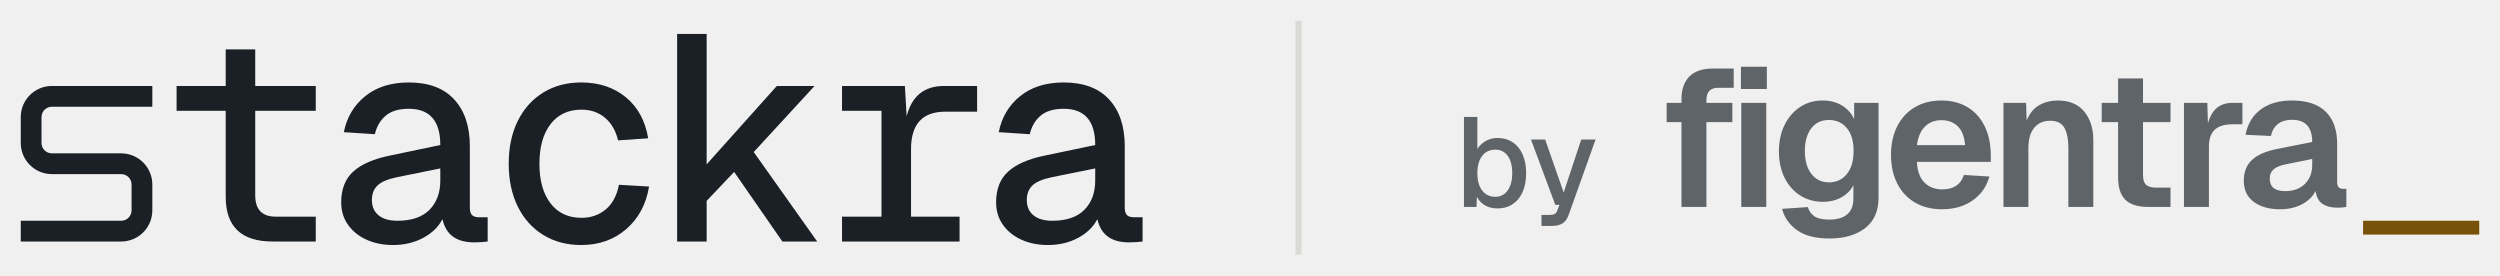
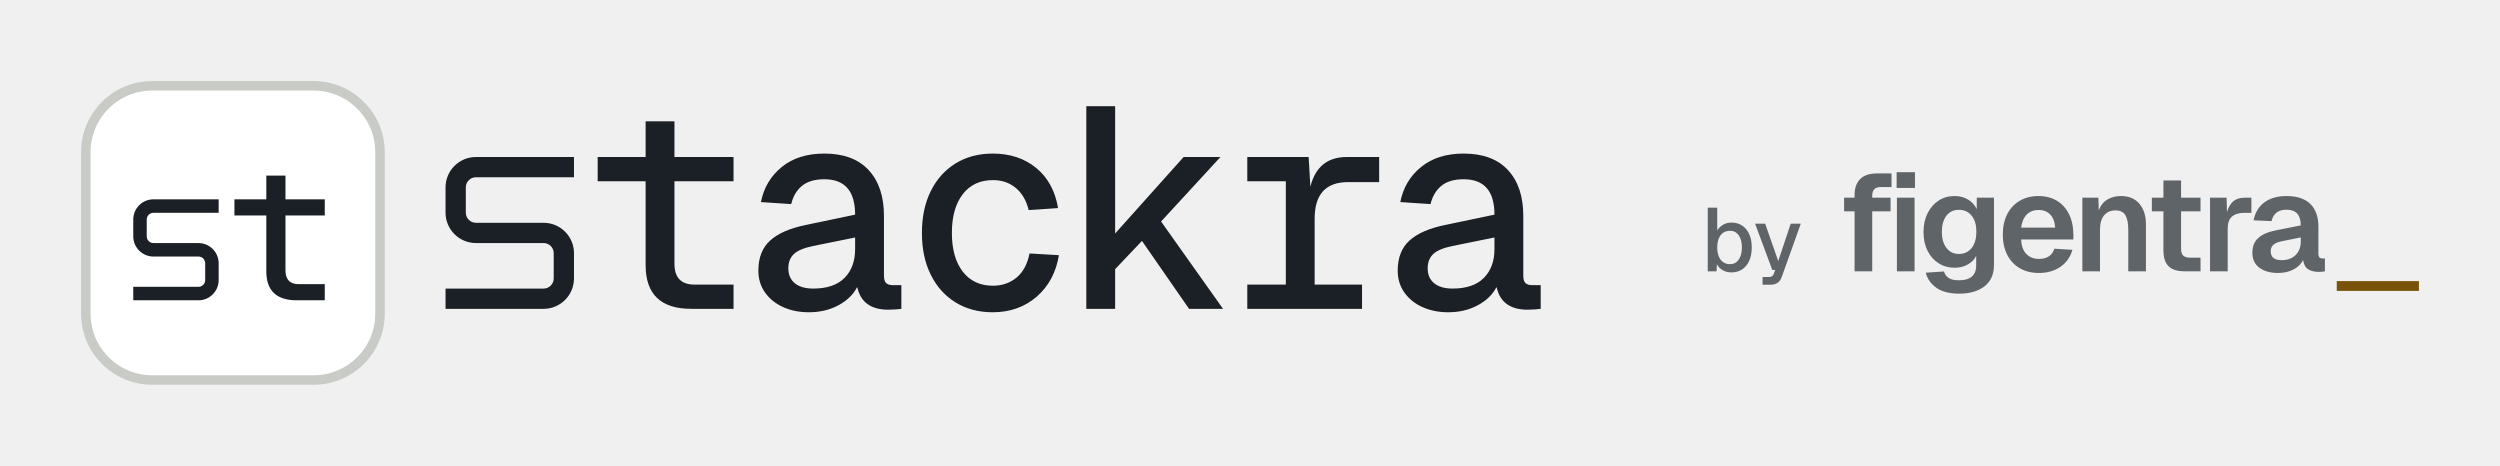
- <svg xmlns="http://www.w3.org/2000/svg" viewBox="0 0 855.08 94.2" width="410.44" height="45.22" role="img" aria-label="stackra, by figentra">
-   <path data-part="beam-s" transform="translate(7.1 82.6)" d="M45 -53.2L10.65 -53.2C4.768 -53.2 0 -48.432 0 -42.55L0 -33.7C0 -27.818 4.768 -23.05 10.65 -23.05L34.35 -23.05C36.311 -23.05 37.9 -21.461 37.9 -19.5L37.9 -10.65C37.9 -8.689 36.311 -7.1 34.35 -7.1L0 -7.1L0 0L34.35 0C40.232 0 45 -4.768 45 -10.65L45 -19.5C45 -25.382 40.232 -30.15 34.35 -30.15L10.65 -30.15C8.689 -30.15 7.1 -31.739 7.1 -33.7L7.1 -42.55C7.1 -44.511 8.689 -46.1 10.65 -46.1L45 -46.1Z" fill="#1A2026" />
-   <path d="M108 82.6L93.2 82.6Q77.2 82.6 77.2 67.3L77.2 67.3L77.2 37.9L60.4 37.9L60.4 29.4L77.2 29.4L77.2 16.9L87.3 16.9L87.3 29.4L108 29.4L108 37.9L87.3 37.9L87.3 66.8Q87.3 74.1 94.3 74.1L94.3 74.1L108 74.1L108 82.6M134.4 83.8L134.4 83.8Q129.4 83.8 125.4 82Q121.4 80.2 119.05 76.9Q116.7 73.6 116.7 69.2L116.7 69.2Q116.7 62.4 120.85 58.65Q125 54.9 133.4 53.2L133.4 53.2L150.6 49.6Q150.6 37.2 139.8 37.2L139.8 37.2Q134.8 37.2 132 39.5Q129.2 41.8 128.2 45.9L128.2 45.9L117.6 45.2Q119.1 37.6 124.9 32.9Q130.7 28.2 139.8 28.2L139.8 28.2Q150 28.2 155.35 34Q160.7 39.8 160.7 50L160.7 50L160.7 71Q160.7 72.8 161.45 73.55Q162.2 74.3 163.8 74.3L163.8 74.3L166.8 74.3L166.8 82.6Q166.2 82.7 164.85 82.8Q163.5 82.9 162.2 82.9L162.2 82.9Q153.2 82.9 151.4 75.2L151.4 75.2L151.3 75Q149.3 78.9 144.75 81.35Q140.2 83.8 134.4 83.8M135.9 75.5L135.9 75.5Q143.2 75.5 146.9 71.75Q150.6 68 150.6 61.7L150.6 61.7L150.6 57.6L135.8 60.6Q131 61.6 129.1 63.45Q127.2 65.3 127.2 68.4L127.2 68.4Q127.2 71.8 129.5 73.65Q131.8 75.5 135.9 75.5M198.8 83.8L198.8 83.8Q191.4 83.8 185.8 80.35Q180.2 76.9 177.1 70.65Q174 64.4 174 56L174 56Q174 47.6 177.1 41.35Q180.2 35.1 185.8 31.65Q191.4 28.2 198.8 28.2L198.8 28.2Q207.9 28.2 214.05 33.25Q220.2 38.3 221.7 47.3L221.7 47.3L211.4 48Q210.2 43 206.9 40.25Q203.6 37.5 198.9 37.5L198.9 37.5Q192.1 37.5 188.3 42.45Q184.5 47.4 184.5 56L184.5 56Q184.5 64.6 188.3 69.55Q192.1 74.5 198.9 74.5L198.9 74.5Q203.7 74.5 207.15 71.65Q210.6 68.8 211.7 63.2L211.7 63.2L222 63.8Q220.5 72.9 214.2 78.35Q207.9 83.8 198.8 83.8M241.7 82.6L231.6 82.6L231.6 11.6L241.7 11.6L241.7 56.2L265.7 29.4L278.6 29.4L257.8 52L279.5 82.6L267.6 82.6L251.1 58.8L241.7 68.7L241.7 82.6M328.2 82.6L288 82.6L288 74.1L301.5 74.1L301.5 37.9L288 37.9L288 29.4L309.5 29.4L310.1 39.8Q312.7 29.4 322.9 29.4L322.9 29.4L334.2 29.4L334.2 38.2L323.3 38.2Q311.6 38.2 311.6 51L311.6 51L311.6 74.1L328.2 74.1L328.2 82.6M358.4 83.8L358.4 83.8Q353.4 83.8 349.4 82Q345.4 80.2 343.05 76.9Q340.7 73.6 340.7 69.2L340.7 69.2Q340.7 62.4 344.85 58.65Q349 54.9 357.4 53.2L357.4 53.2L374.6 49.6Q374.6 37.2 363.8 37.2L363.8 37.2Q358.8 37.2 356 39.5Q353.2 41.8 352.2 45.9L352.2 45.9L341.6 45.2Q343.1 37.6 348.9 32.9Q354.7 28.2 363.8 28.2L363.8 28.2Q374 28.2 379.35 34Q384.7 39.8 384.7 50L384.7 50L384.7 71Q384.7 72.8 385.45 73.55Q386.2 74.3 387.8 74.3L387.8 74.3L390.8 74.3L390.8 82.6Q390.2 82.7 388.85 82.8Q387.5 82.9 386.2 82.9L386.2 82.9Q377.2 82.9 375.4 75.2L375.4 75.2L375.3 75Q373.3 78.9 368.75 81.35Q364.2 83.8 358.4 83.8M359.9 75.5L359.9 75.5Q367.2 75.5 370.9 71.75Q374.6 68 374.6 61.7L374.6 61.7L374.6 57.6L359.8 60.6Q355 61.6 353.1 63.45Q351.2 65.3 351.2 68.4L351.2 68.4Q351.2 71.8 353.5 73.65Q355.8 75.5 359.9 75.5" fill="#1A2026" />
-   <line x1="444.13" y1="7.1" x2="444.13" y2="87.1" stroke="#D9D9D6" stroke-width="1" vector-effect="non-scaling-stroke" data-brand-role="divider" />
-   <path d="M512.2 71.29L512.2 71.29Q509.77 71.29 507.93 70.25Q506.09 69.21 505.14 67.3L505.14 67.3L505.01 70.77L500.72 70.77L500.72 40L505.31 40L505.31 50.96Q506.18 49.45 508 48.32Q509.82 47.19 512.2 47.19L512.2 47.19Q515.19 47.19 517.4 48.67Q519.61 50.14 520.8 52.85Q521.99 55.56 521.99 59.24L521.99 59.24Q521.99 62.92 520.8 65.63Q519.61 68.34 517.4 69.81Q515.19 71.29 512.2 71.29M511.46 67.3L511.46 67.3Q514.11 67.3 515.67 65.13Q517.23 62.97 517.23 59.24L517.23 59.24Q517.23 55.43 515.69 53.3Q514.15 51.18 511.51 51.18L511.51 51.18Q508.6 51.18 506.96 53.3Q505.31 55.43 505.31 59.24L505.31 59.24Q505.31 62.97 506.93 65.13Q508.56 67.3 511.46 67.3M530.7 77.27L527.24 77.27L527.24 73.5L530.05 73.5Q531.22 73.5 531.79 73.15Q532.35 72.8 532.65 71.98L532.65 71.98L533.39 70.07L531.96 70.07L523.64 47.71L528.49 47.71L534.82 65.83L540.84 47.71L545.74 47.71L536.55 73.45Q535.86 75.45 534.5 76.36Q533.13 77.27 530.7 77.27L530.7 77.27" fill="#5F6469" data-brand-role="signature" />
-   <path d="M583.65 70.77L575.12 70.77L575.12 41.77L570.05 41.77L570.05 35.17L575.12 35.17L575.12 33.77Q575.12 28.97 577.78 26.2Q580.45 23.43 586.05 23.43L586.05 23.43L592.98 23.43L592.98 30.03L587.65 30.03Q583.65 30.03 583.65 34.23L583.65 34.23L583.65 35.17L592.52 35.17L592.52 41.77L583.65 41.77L583.65 70.77M604.12 70.77L595.58 70.77L595.58 35.17L604.12 35.17L604.12 70.77M604.32 30.43L595.45 30.43L595.45 22.83L604.32 22.83L604.32 30.43M625.72 81.57L625.72 81.57Q618.72 81.57 614.72 78.77Q610.72 75.97 609.52 71.43L609.52 71.43L618.32 70.83Q618.98 72.9 620.62 74Q622.25 75.1 625.72 75.1L625.72 75.1Q629.65 75.1 631.78 73.33Q633.92 71.57 633.92 67.83L633.92 67.83L633.92 63.3Q632.65 65.9 629.85 67.47Q627.05 69.03 623.58 69.03L623.58 69.03Q619.18 69.03 615.75 66.87Q612.32 64.7 610.38 60.8Q608.45 56.9 608.45 51.77L608.45 51.77Q608.45 46.63 610.38 42.73Q612.32 38.83 615.68 36.6Q619.05 34.37 623.45 34.37L623.45 34.37Q627.25 34.37 630.05 36.1Q632.85 37.83 634.18 40.7L634.18 40.7L634.18 35.17L642.52 35.17L642.52 67.63Q642.52 74.5 637.92 78.03Q633.32 81.57 625.72 81.57M625.58 62.37L625.58 62.37Q629.38 62.37 631.68 59.53Q633.98 56.7 633.98 51.7L633.98 51.7Q634.05 46.77 631.75 43.9Q629.45 41.03 625.58 41.03L625.58 41.03Q621.65 41.03 619.48 43.93Q617.32 46.83 617.32 51.7L617.32 51.7Q617.32 56.57 619.55 59.47Q621.78 62.37 625.58 62.37M664.25 71.57L664.25 71.57Q658.92 71.57 654.98 69.27Q651.05 66.97 648.92 62.77Q646.78 58.57 646.78 52.97L646.78 52.97Q646.78 47.37 648.92 43.17Q651.05 38.97 654.95 36.67Q658.85 34.37 664.05 34.37L664.05 34.37Q669.12 34.37 672.92 36.63Q676.72 38.9 678.82 43.17Q680.92 47.43 680.92 53.43L680.92 53.43L680.92 55.37L655.65 55.37Q655.85 60.03 658.18 62.4Q660.52 64.77 664.32 64.77L664.32 64.77Q670.12 64.77 671.72 59.83L671.72 59.83L680.45 60.37Q678.98 65.57 674.68 68.57Q670.38 71.57 664.25 71.57M655.65 49.63L655.65 49.63L672.12 49.63Q671.78 45.3 669.62 43.2Q667.45 41.1 664.05 41.1L664.05 41.1Q660.58 41.1 658.38 43.3Q656.18 45.5 655.65 49.63M693.78 70.77L685.25 70.77L685.25 35.17L692.98 35.17L693.18 41.23Q694.65 37.57 697.48 35.97Q700.32 34.37 703.85 34.37L703.85 34.37Q709.72 34.37 712.85 38.13Q715.98 41.9 715.98 47.9L715.98 47.9L715.98 70.77L707.45 70.77L707.45 50.63Q707.45 46.1 706.08 43.7Q704.72 41.3 701.25 41.3L701.25 41.3Q697.78 41.3 695.78 43.7Q693.78 46.1 693.78 50.63L693.78 50.63L693.78 70.77M742.38 70.77L734.78 70.77Q729.45 70.77 726.95 68.33Q724.45 65.9 724.45 60.57L724.45 60.57L724.45 41.77L718.85 41.77L718.85 35.17L724.45 35.17L724.45 26.83L732.98 26.83L732.98 35.17L742.38 35.17L742.38 41.77L732.98 41.77L732.98 59.77Q732.98 62.3 734.08 63.23Q735.18 64.17 737.38 64.17L737.38 64.17L742.38 64.17L742.38 70.77M755.52 70.77L746.98 70.77L746.98 35.17L754.98 35.17L755.18 42.1Q756.25 38.5 758.32 36.83Q760.38 35.17 763.72 35.17L763.72 35.17L766.98 35.17L766.98 42.5L763.65 42.5Q759.58 42.5 757.55 44.33Q755.52 46.17 755.52 50.23L755.52 50.23L755.52 70.77M779.85 71.57L779.85 71.57Q774.25 71.57 770.85 69.03Q767.45 66.5 767.45 61.83L767.45 61.83Q767.45 57.23 770.32 54.63Q773.18 52.03 779.05 50.9L779.05 50.9L790.85 48.57Q790.85 40.97 783.98 40.97L783.98 40.97Q780.92 40.97 779.12 42.4Q777.32 43.83 776.72 46.5L776.72 46.5L768.05 46.1Q769.12 40.5 773.25 37.43Q777.38 34.37 783.98 34.37L783.98 34.37Q791.58 34.37 795.48 38.2Q799.38 42.03 799.38 49.17L799.38 49.17L799.38 62.1Q799.38 63.5 799.88 64.03Q800.38 64.57 801.38 64.57L801.38 64.57L802.52 64.57L802.52 70.77Q801.38 71.03 799.38 71.03L799.38 71.03Q796.52 71.03 794.52 69.83Q792.52 68.63 791.98 65.37L791.98 65.37L791.98 65.3Q790.65 68.1 787.42 69.83Q784.18 71.57 779.85 71.57M781.58 65.37L781.58 65.37Q785.85 65.37 788.35 62.9Q790.85 60.43 790.85 56.37L790.85 56.37L790.85 54.37L781.65 56.23Q778.78 56.83 777.55 58Q776.32 59.17 776.32 61.03L776.32 61.03Q776.32 65.37 781.58 65.37" fill="#5F6469" data-brand-role="signature" />
-   <rect x="808.25" y="75.5" width="39.73" height="4.73" fill="#79520A" data-brand-role="cursor" />
+ <svg xmlns="http://www.w3.org/2000/svg" viewBox="-28.4 -108.2 875.9 163.2" width="240" height="44.72" role="img" aria-label="Stackra, by figentra" data-status="APPROVED">
+   <rect x="1.663" y="-78.138" width="103.075" height="103.075" rx="23.275" fill="#FFFFFF" stroke="#C9CBC6" stroke-width="3.325" />
+   <path fill="#1A2026" d="M48.213 -38.371L25.37 -38.371C21.46 -38.371 18.288 -35.198 18.288 -31.288L18.288 -25.403C18.288 -21.493 21.46 -18.321 25.37 -18.321L41.13 -18.321C42.434 -18.321 43.491 -17.263 43.491 -15.96L43.491 -10.075C43.491 -8.771 42.434 -7.714 41.13 -7.714L18.288 -7.714L18.288 -2.993L41.13 -2.993C45.04 -2.993 48.213 -6.165 48.213 -10.075L48.213 -15.96C48.213 -19.87 45.04 -23.042 41.13 -23.042L25.37 -23.042C24.066 -23.042 23.009 -24.1 23.009 -25.403L23.009 -31.288C23.009 -32.592 24.066 -33.649 25.37 -33.649L48.213 -33.649ZM75.544 -2.993Q64.904 -2.993 64.904 -13.167L64.904 -32.718L53.732 -32.718L53.732 -38.371L64.904 -38.371L64.904 -46.683L71.621 -46.683L71.621 -38.371L85.386 -38.371L85.386 -32.718L71.621 -32.718L71.621 -13.499Q71.621 -8.645 76.276 -8.645L85.386 -8.645L85.386 -2.993Z" />
+   <path fill="#1A2026" d="M172.7 -53.2L138.35 -53.2C132.468 -53.2 127.7 -48.432 127.7 -42.55L127.7 -33.7C127.7 -27.818 132.468 -23.05 138.35 -23.05L162.05 -23.05C164.011 -23.05 165.6 -21.461 165.6 -19.5L165.6 -10.65C165.6 -8.689 164.011 -7.1 162.05 -7.1L127.7 -7.1L127.7 0L162.05 0C167.932 0 172.7 -4.768 172.7 -10.65L172.7 -19.5C172.7 -25.382 167.932 -30.15 162.05 -30.15L138.35 -30.15C136.389 -30.15 134.8 -31.739 134.8 -33.7L134.8 -42.55C134.8 -44.511 136.389 -46.1 138.35 -46.1L172.7 -46.1ZM213.8 0Q197.8 0 197.8 -15.3L197.8 -44.7L181 -44.7L181 -53.2L197.8 -53.2L197.8 -65.7L207.9 -65.7L207.9 -53.2L228.6 -53.2L228.6 -44.7L207.9 -44.7L207.9 -15.8Q207.9 -8.5 214.9 -8.5L228.6 -8.5L228.6 0ZM255 1.2Q250 1.2 246 -0.6Q242 -2.4 239.65 -5.7Q237.3 -9 237.3 -13.4Q237.3 -20.2 241.45 -23.95Q245.6 -27.7 254 -29.4L271.2 -33Q271.2 -45.4 260.4 -45.4Q255.4 -45.4 252.6 -43.1Q249.8 -40.8 248.8 -36.7L238.2 -37.4Q239.7 -45 245.5 -49.7Q251.3 -54.4 260.4 -54.4Q270.6 -54.4 275.95 -48.6Q281.3 -42.8 281.3 -32.6L281.3 -11.6Q281.3 -9.8 282.05 -9.05Q282.8 -8.3 284.4 -8.3L287.4 -8.3L287.4 0Q286.8 0.1 285.45 0.2Q284.1 0.3 282.8 0.3Q273.8 0.3 272 -7.4L271.9 -7.6Q269.9 -3.7 265.35 -1.25Q260.8 1.2 255 1.2ZM256.5 -7.1Q263.8 -7.1 267.5 -10.85Q271.2 -14.6 271.2 -20.9L271.2 -25L256.4 -22Q251.6 -21 249.7 -19.15Q247.8 -17.3 247.8 -14.2Q247.8 -10.8 250.1 -8.95Q252.4 -7.1 256.5 -7.1ZM319.4 1.2Q312 1.2 306.4 -2.25Q300.8 -5.7 297.7 -11.95Q294.6 -18.2 294.6 -26.6Q294.6 -35 297.7 -41.25Q300.8 -47.5 306.4 -50.95Q312 -54.4 319.4 -54.4Q328.5 -54.4 334.65 -49.35Q340.8 -44.3 342.3 -35.3L332 -34.6Q330.8 -39.6 327.5 -42.35Q324.2 -45.1 319.5 -45.1Q312.7 -45.1 308.9 -40.15Q305.1 -35.2 305.1 -26.6Q305.1 -18 308.9 -13.05Q312.7 -8.1 319.5 -8.1Q324.3 -8.1 327.75 -10.95Q331.2 -13.8 332.3 -19.4L342.6 -18.8Q341.1 -9.7 334.8 -4.25Q328.5 1.2 319.4 1.2ZM352.2 0L352.2 -71L362.3 -71L362.3 -26.4L386.3 -53.2L399.2 -53.2L378.4 -30.6L400.1 0L388.2 0L371.7 -23.8L362.3 -13.9L362.3 0ZM408.6 0L408.6 -8.5L422.1 -8.5L422.1 -44.7L408.6 -44.7L408.6 -53.2L430.1 -53.2L430.7 -42.8Q433.3 -53.2 443.5 -53.2L454.8 -53.2L454.8 -44.4L443.9 -44.4Q432.2 -44.4 432.2 -31.6L432.2 -8.5L448.8 -8.5L448.8 0ZM479 1.2Q474 1.2 470 -0.6Q466 -2.4 463.65 -5.7Q461.3 -9 461.3 -13.4Q461.3 -20.2 465.45 -23.95Q469.6 -27.7 478 -29.4L495.2 -33Q495.2 -45.4 484.4 -45.4Q479.4 -45.4 476.6 -43.1Q473.8 -40.8 472.8 -36.7L462.2 -37.4Q463.7 -45 469.5 -49.7Q475.3 -54.4 484.4 -54.4Q494.6 -54.4 499.95 -48.6Q505.3 -42.8 505.3 -32.6L505.3 -11.6Q505.3 -9.8 506.05 -9.05Q506.8 -8.3 508.4 -8.3L511.4 -8.3L511.4 0Q510.8 0.1 509.45 0.2Q508.1 0.3 506.8 0.3Q497.8 0.3 496 -7.4L495.9 -7.6Q493.9 -3.7 489.35 -1.25Q484.8 1.2 479 1.2ZM480.5 -7.1Q487.8 -7.1 491.5 -10.85Q495.2 -14.6 495.2 -20.9L495.2 -25L480.4 -22Q475.6 -21 473.7 -19.15Q471.8 -17.3 471.8 -14.2Q471.8 -10.8 474.1 -8.95Q476.4 -7.1 480.5 -7.1Z" />
+   <svg x="538.77" y="-76.67" width="309.12" height="100.14" viewBox="-66.75 -66.75 716.66 232.17">
+     <path transform="translate(0 80.53)" d="M24.75 0.87Q20.72 0.87 17.63 -0.90Q14.55 -2.66 12.87 -5.79L12.65 0.00L5.47 0.00L5.47 -51.69L13.19 -51.69L13.19 -33.28Q14.69 -35.80 17.72 -37.70Q20.75 -39.60 24.75 -39.60Q29.80 -39.60 33.50 -37.11Q37.19 -34.62 39.21 -30.09Q41.23 -25.55 41.23 -19.36Q41.23 -13.18 39.21 -8.64Q37.19 -4.11 33.50 -1.62Q29.80 0.87 24.75 0.87ZM23.50 -5.81Q27.96 -5.81 30.58 -9.43Q33.21 -13.06 33.21 -19.36Q33.21 -25.73 30.60 -29.32Q27.98 -32.92 23.62 -32.92Q20.34 -32.92 18.00 -31.31Q15.65 -29.70 14.42 -26.67Q13.19 -23.65 13.19 -19.36Q13.19 -15.22 14.42 -12.16Q15.65 -9.10 17.97 -7.45Q20.28 -5.81 23.50 -5.81ZM50.01 10.92L50.01 4.62L54.70 4.62Q56.68 4.62 57.64 4.02Q58.59 3.42 59.10 2.04L60.31 -1.14L57.90 -1.14L43.91 -38.73L52.10 -38.73L62.74 -8.33L72.87 -38.73L81.06 -38.73L65.62 4.48Q64.44 7.86 62.16 9.39Q59.89 10.92 55.84 10.92Z" fill="#5F6469" />
+     <g transform="translate(116.23 0)">
+       <path d="M22.85 80.53L8.51 80.53L8.51 31.81L0 31.81L0 20.72L8.51 20.72L8.51 18.37Q8.51 10.31 12.99 5.66Q17.47 1.01 26.88 1.01L26.88 1.01L38.53 1.01L38.53 12.1L29.57 12.1Q22.85 12.1 22.85 19.15L22.85 19.15L22.85 20.72L37.75 20.72L37.75 31.81L22.85 31.81L22.85 80.53M57.23 80.53L42.9 80.53L42.9 20.72L57.23 20.72L57.23 80.53M57.57 12.77L42.67 12.77L42.67 0L57.57 0L57.57 12.77M93.52 98.67L93.52 98.67Q81.76 98.67 75.04 93.97Q68.32 89.27 66.31 81.65L66.31 81.65L81.09 80.64Q82.21 84.11 84.95 85.96Q87.7 87.81 93.52 87.81L93.52 87.81Q100.13 87.81 103.71 84.84Q107.3 81.87 107.3 75.6L107.3 75.6L107.3 67.99Q105.17 72.35 100.47 74.99Q95.76 77.62 89.94 77.62L89.94 77.62Q82.55 77.62 76.78 73.98Q71.01 70.34 67.76 63.79Q64.51 57.23 64.51 48.61L64.51 48.61Q64.51 39.99 67.76 33.43Q71.01 26.88 76.67 23.13Q82.32 19.38 89.71 19.38L89.71 19.38Q96.1 19.38 100.8 22.29Q105.51 25.2 107.75 30.02L107.75 30.02L107.75 20.72L121.75 20.72L121.75 75.27Q121.75 86.8 114.02 92.74Q106.29 98.67 93.52 98.67M93.3 66.42L93.3 66.42Q99.68 66.42 103.55 61.66Q107.41 56.9 107.41 48.5L107.41 48.5Q107.52 40.21 103.66 35.39Q99.79 30.58 93.3 30.58L93.3 30.58Q86.69 30.58 83.05 35.45Q79.41 40.32 79.41 48.5L79.41 48.5Q79.41 56.67 83.16 61.55Q86.91 66.42 93.3 66.42M158.26 81.87L158.26 81.87Q149.3 81.87 142.69 78.01Q136.08 74.15 132.5 67.09Q128.91 60.03 128.91 50.63L128.91 50.63Q128.91 41.22 132.5 34.16Q136.08 27.11 142.63 23.24Q149.19 19.38 157.92 19.38L157.92 19.38Q166.43 19.38 172.82 23.19Q179.2 26.99 182.73 34.16Q186.26 41.33 186.26 51.41L186.26 51.41L186.26 54.66L143.81 54.66Q144.15 62.5 148.07 66.47Q151.99 70.45 158.37 70.45L158.37 70.45Q168.11 70.45 170.8 62.16L170.8 62.16L185.47 63.06Q183.01 71.79 175.79 76.83Q168.56 81.87 158.26 81.87M143.81 45.03L143.81 45.03L171.47 45.03Q170.91 37.75 167.27 34.22Q163.63 30.69 157.92 30.69L157.92 30.69Q152.1 30.69 148.4 34.39Q144.71 38.08 143.81 45.03M207.87 80.53L193.54 80.53L193.54 20.72L206.53 20.72L206.87 30.91Q209.33 24.75 214.09 22.07Q218.85 19.38 224.79 19.38L224.79 19.38Q234.64 19.38 239.91 25.71Q245.17 32.03 245.17 42.11L245.17 42.11L245.17 80.53L230.83 80.53L230.83 46.71Q230.83 39.09 228.54 35.06Q226.24 31.03 220.42 31.03L220.42 31.03Q214.59 31.03 211.23 35.06Q207.87 39.09 207.87 46.71L207.87 46.71L207.87 80.53M289.52 80.53L276.75 80.53Q267.79 80.53 263.59 76.44Q259.39 72.35 259.39 63.39L259.39 63.39L259.39 31.81L249.99 31.81L249.99 20.72L259.39 20.72L259.39 6.72L273.73 6.72L273.73 20.72L289.52 20.72L289.52 31.81L273.73 31.81L273.73 62.05Q273.73 66.31 275.58 67.87Q277.43 69.44 281.12 69.44L281.12 69.44L289.52 69.44L289.52 80.53M311.59 80.53L297.25 80.53L297.25 20.72L310.69 20.72L311.03 32.37Q312.82 26.32 316.29 23.52Q319.76 20.72 325.36 20.72L325.36 20.72L330.85 20.72L330.85 33.04L325.25 33.04Q318.42 33.04 315 36.12Q311.59 39.2 311.59 46.03L311.59 46.03L311.59 80.53M352.47 81.87L352.47 81.87Q343.06 81.87 337.35 77.62Q331.63 73.36 331.63 65.52L331.63 65.52Q331.63 57.79 336.45 53.43Q341.27 49.06 351.12 47.15L351.12 47.15L370.95 43.23Q370.95 30.47 359.41 30.47L359.41 30.47Q354.26 30.47 351.23 32.87Q348.21 35.28 347.2 39.76L347.2 39.76L332.64 39.09Q334.43 29.68 341.38 24.53Q348.32 19.38 359.41 19.38L359.41 19.38Q372.18 19.38 378.73 25.82Q385.28 32.26 385.28 44.24L385.28 44.24L385.28 65.97Q385.28 68.32 386.12 69.22Q386.96 70.11 388.64 70.11L388.64 70.11L390.55 70.11L390.55 80.53Q388.64 80.98 385.28 80.98L385.28 80.98Q380.47 80.98 377.11 78.96Q373.75 76.95 372.85 71.46L372.85 71.46L372.85 71.35Q370.61 76.05 365.18 78.96Q359.75 81.87 352.47 81.87M355.38 71.46L355.38 71.46Q362.55 71.46 366.75 67.31Q370.95 63.17 370.95 56.34L370.95 56.34L370.95 52.98L355.49 56.11Q350.67 57.12 348.6 59.08Q346.53 61.04 346.53 64.18L346.53 64.18Q346.53 71.46 355.38 71.46" fill="#5F6469" />
+       <rect x="400.18" y="88.48" width="66.75" height="7.95" fill="#79520A" />
+     </g>
+   </svg>
</svg>
